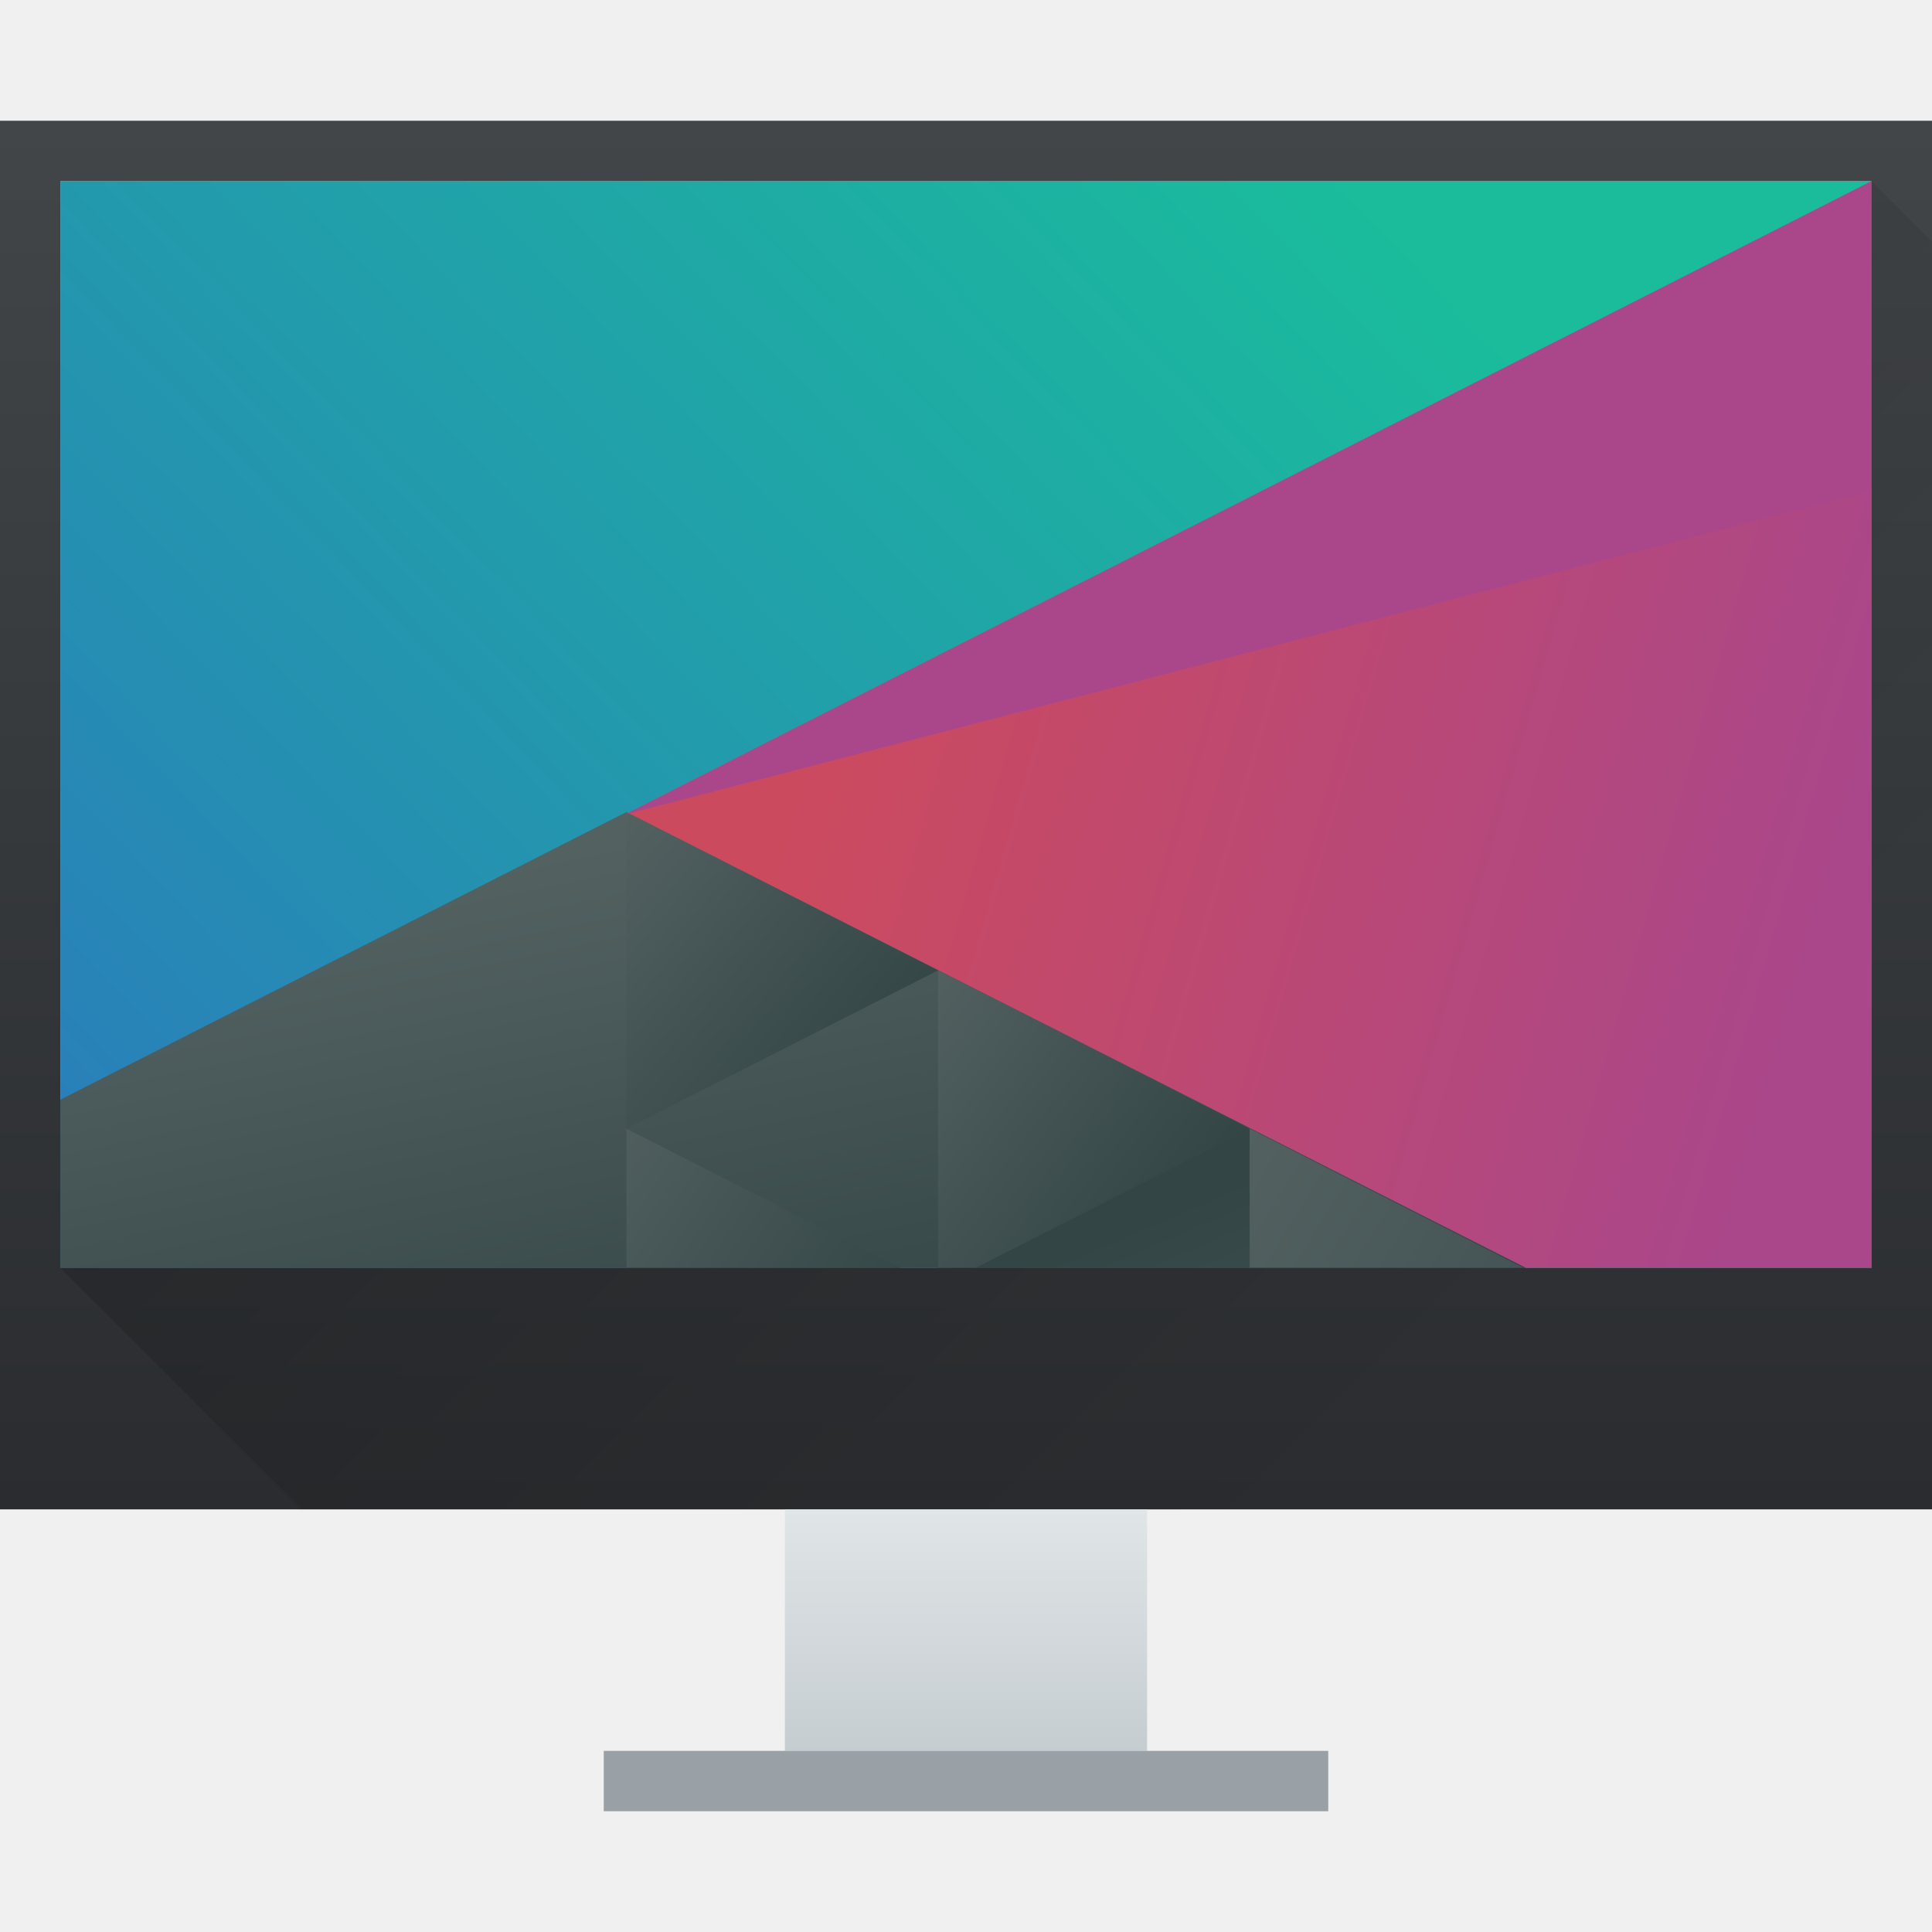
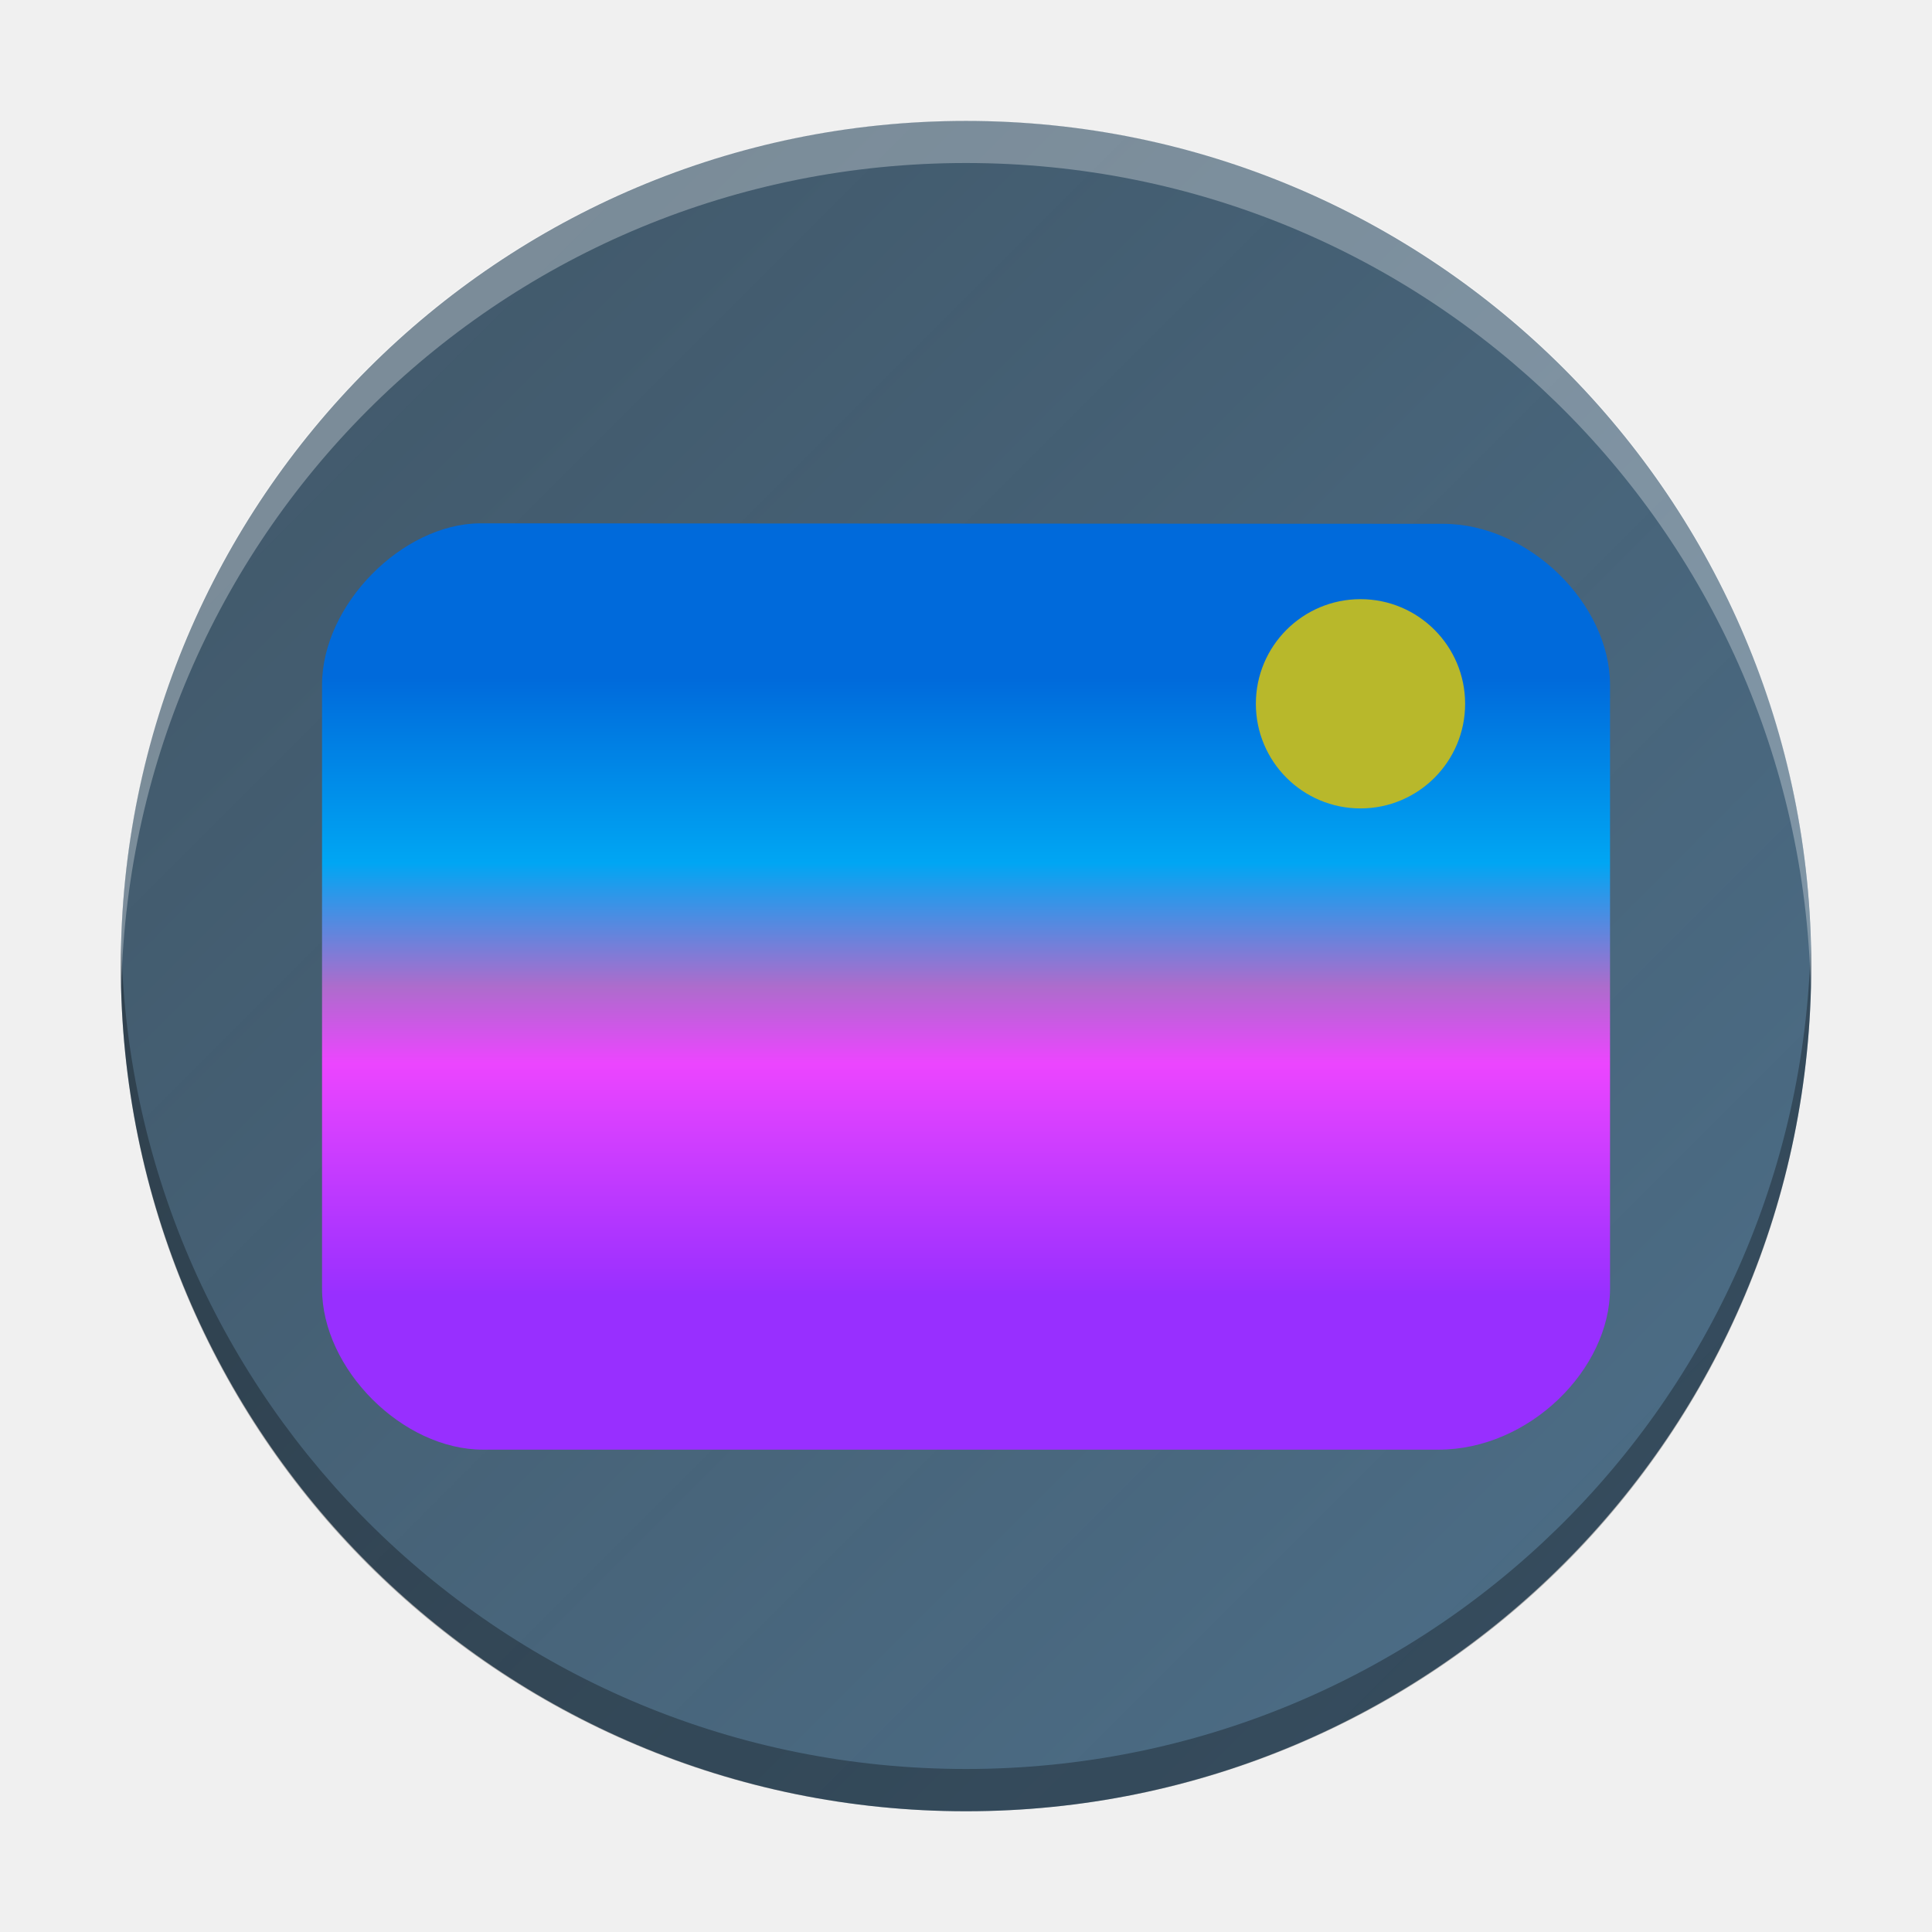
- <svg xmlns="http://www.w3.org/2000/svg" xmlns:xlink="http://www.w3.org/1999/xlink" width="32" height="32" viewBox="0 0 32 32" id="svg4320" version="1.1">
-   <defs id="defs4322">
-     <linearGradient xlink:href="#linearGradient4697" id="linearGradient4703" y1="503.079" x1="418.17" y2="531.458" x2="384.571" gradientUnits="userSpaceOnUse" gradientTransform="matrix(0.6249998,0,0,0.5499998,-239.3571,746.2734)" />
-     <linearGradient id="linearGradient4697">
-       <stop style="stop-color:#1abc9c" id="stop4699" />
-       <stop offset="1" style="stop-color:#2980b9" id="stop4701" />
+ <svg xmlns="http://www.w3.org/2000/svg" xmlns:xlink="http://www.w3.org/1999/xlink" height="32" viewBox="0 0 32 32" width="32" version="1.1" id="svg2091">
+   <defs id="defs2095">
+     <linearGradient id="linearGradient929">
+       <stop style="stop-color:#4d6f89;stop-opacity:1;" offset="0" id="stop925" />
+       <stop style="stop-color:#364e60;stop-opacity:0.941;" offset="1" id="stop927" />
    </linearGradient>
-     <linearGradient xlink:href="#linearGradient4526" id="linearGradient4532" y1="521.633" x1="404.045" y2="528.35" x2="430.736" gradientUnits="userSpaceOnUse" gradientTransform="matrix(0.6249998,0,0,0.5499998,-239.3571,746.2734)" />
-     <linearGradient id="linearGradient4526">
-       <stop style="stop-color:#cc4a5e" id="stop4528" />
-       <stop offset="1" style="stop-color:#aa478a" id="stop4530" />
+     <linearGradient gradientTransform="matrix(0.4499812,0,0,0.4499557,-194.8498,-224.686)" gradientUnits="userSpaceOnUse" x2="426.695" y2="499.921" y1="547.675" id="a-6" x1="389.32">
+       <stop stop-color="#18222a" style="stop-color:#364e60;stop-opacity:1;" id="stop216" offset="0" />
+       <stop stop-color="#566069" offset="1" style="stop-color:#6d7983;stop-opacity:1" id="stop218" />
    </linearGradient>
-     <linearGradient xlink:href="#linearGradient4468" id="linearGradient4474" y1="542.224" x1="398.092" y2="524.9" x2="394.003" gradientUnits="userSpaceOnUse" gradientTransform="matrix(0.6249998,0,0,0.5499998,-239.3571,746.2734)" />
-     <linearGradient id="linearGradient4468">
-       <stop style="stop-color:#334545" id="stop4470" />
-       <stop offset="1" style="stop-color:#536161" id="stop4472" />
+     <linearGradient id="e-1" y1="531.8" y2="519.8" x2="0" gradientUnits="userSpaceOnUse" gradientTransform="matrix(-0.8777721,0,0,-0.8524647,374.4986,464.5647)">
+       <stop stop-color="#006adb" id="stop4249-0" />
+       <stop offset=".3" stop-color="#00a6f3" id="stop4251-6" />
+       <stop offset=".5" stop-color="#ad6ccc" id="stop4253-3" />
+       <stop offset=".625" stop-color="#ec45ff" id="stop4255-2" />
+       <stop offset="1" stop-color="#982fff" id="stop4257-0" />
    </linearGradient>
-     <linearGradient xlink:href="#linearGradient4468" id="linearGradient4500" y1="568.798" x1="431.571" y2="562.798" x2="439.571" gradientUnits="userSpaceOnUse" gradientTransform="matrix(-0.6249997,0,0,0.5499997,285.107,724.2734)" />
-     <linearGradient xlink:href="#linearGradient4468" id="linearGradient4498" y1="581.87" x1="406.537" y2="572.678" x2="423.32" gradientUnits="userSpaceOnUse" gradientTransform="matrix(-0.6249998,0,0,0.5499998,285.107,724.2734)" />
-     <linearGradient xlink:href="#linearGradient4468" id="linearGradient4496" y1="572.334" x1="423.054" y2="566.766" x2="431.225" gradientUnits="userSpaceOnUse" gradientTransform="matrix(-0.6249998,0,0,0.5499998,285.107,724.2734)" />
-     <linearGradient xlink:href="#linearGradient4468" id="linearGradient4492" y1="577.102" x1="431.313" y2="571.445" x2="440.632" gradientUnits="userSpaceOnUse" gradientTransform="matrix(-0.6249998,0,0,0.5499998,285.107,724.2734)" />
-     <linearGradient xlink:href="#linearGradient4468" id="linearGradient4490" y1="577.362" x1="430.567" y2="591.328" x2="423.75" gradientUnits="userSpaceOnUse" gradientTransform="matrix(-0.6249998,0,0,0.5499998,285.107,724.2734)" />
-     <linearGradient xlink:href="#linearGradient4159" id="linearGradient4338" y1="538.798" y2="519.798" x2="0" gradientUnits="userSpaceOnUse" gradientTransform="matrix(1,0,0,1.210527,-387.5715,393.1326)" />
-     <linearGradient id="linearGradient4159">
-       <stop style="stop-color:#2a2c2f" id="stop4161" />
-       <stop offset="1" style="stop-color:#424649" id="stop4163" />
-     </linearGradient>
-     <linearGradient xlink:href="#linearGradient4303" id="linearGradient4346" y1="542.798" y2="538.798" x2="0" gradientUnits="userSpaceOnUse" gradientTransform="translate(-384.5715,506.5642)" />
-     <linearGradient id="linearGradient4303">
-       <stop style="stop-color:#c6cdd1" id="stop4305" />
-       <stop offset="1" style="stop-color:#e0e5e7" id="stop4307" />
-     </linearGradient>
-     <linearGradient xlink:href="#linearGradient4293" id="linearGradient4173" y1="519.798" x1="393.571" y2="536.798" x2="410.571" gradientUnits="userSpaceOnUse" gradientTransform="translate(-384.5714,504.5642)" />
-     <linearGradient id="linearGradient4293">
-       <stop id="stop4295" />
-       <stop offset="1" style="stop-opacity:0" id="stop4297" />
-     </linearGradient>
+     <linearGradient xlink:href="#linearGradient929" id="linearGradient931" x1="-20" y1="20" x2="-2.001" y2="2.002" gradientUnits="userSpaceOnUse" gradientTransform="matrix(1.555556,0,0,1.555556,1.111316,-1.111111)" />
  </defs>
-   <g id="layer1" transform="translate(0,-1020.362)">
-     <path d="m 1,1023.362 0,18 30,0 0,-18 -30,0 z" id="path4589" style="fill:url(#linearGradient4703)" />
-     <path d="m 31,1023.362 -20.646,10.489 14.783,7.511 5.863,0 0,-18 z" id="path4284" style="fill:url(#linearGradient4532);stroke-width:2;stroke-linecap:round" />
-     <path d="m 10.375,1033.812 -9.375,4.764 0,2.787 24.276,0 -14.901,-7.55 z" id="path4284-5-6" style="fill:url(#linearGradient4474);stroke-width:2;stroke-linecap:round" />
-     <path d="m 15.537,1036.435 -5.162,-2.622 0,5.245 z" id="path4284-5-6-2-2" style="fill:url(#linearGradient4500);stroke-width:2;stroke-linecap:round" />
-     <path d="m 20.698,1039.056 0,2.306 4.538,0 -4.538,-2.306 z" id="path4284-5-6-2-0" style="fill:url(#linearGradient4498);stroke-width:2;stroke-linecap:round" />
-     <path d="m 15.537,1036.435 0,4.928 0.625,0 4.537,-2.305 -5.162,-2.623 z" id="path4284-5-6-2-6" style="fill:url(#linearGradient4496);stroke-width:2;stroke-linecap:round" />
-     <path d="m 10.375,1039.057 0,2.305 4.537,0 -4.537,-2.305 z" id="path4284-5-6-2-6-50" style="fill:url(#linearGradient4492);stroke-width:2;stroke-linecap:round" />
-     <path d="m 20.698,1039.056 -4.538,2.306 4.538,0 0,-2.306 z" id="path4284-5-6-2-0-6" style="fill:url(#linearGradient4490);stroke-width:2;stroke-linecap:round" />
-     <path d="m 10.354,1033.852 20.646,-10.49 -1.2e-5,5.124 z" id="path4284-1" style="fill:#aa478a;stroke-width:2;stroke-linecap:round" />
-     <path style="fill:url(#linearGradient4338)" id="rect4319" d="m 0,1022.362 0,23 32,0 0,-23 -32,0 z m 1,1 30,0 0,18 -30,0 0,-18 z" />
-     <rect width="6" x="13" y="1045.362" height="4" style="fill:url(#linearGradient4346)" id="rect4321" />
-     <rect width="12" x="10" y="1049.362" height="1" style="fill:#99a1a7" id="rect4323" />
-     <path style="opacity:0.2;fill:url(#linearGradient4173);fill-rule:evenodd" id="path4165" d="m 1,1041.362 4,4 27,0 0,-21 -1,-1 0,18 z" />
-   </g>
+   <linearGradient id="a" gradientTransform="matrix(0.3906249,0,0,0.3437499,-148.5982,-170.5555)" gradientUnits="userSpaceOnUse" x1="418.17" x2="384.571" y1="503.079" y2="531.458">
+     <stop offset="0" stop-color="#1abc9c" id="stop2025" />
+     <stop offset="1" stop-color="#2980b9" id="stop2027" />
+   </linearGradient>
+   <linearGradient id="b" gradientTransform="matrix(0.3906249,0,0,0.3437499,-148.5982,-170.5555)" gradientUnits="userSpaceOnUse" x1="404.045" x2="430.736" y1="521.633" y2="528.35">
+     <stop offset="0" stop-color="#cc4a5e" id="stop2030" />
+     <stop offset="1" stop-color="#aa478a" id="stop2032" />
+   </linearGradient>
+   <linearGradient id="c" gradientTransform="matrix(0.3906249,0,0,0.3437499,-148.5982,-170.5555)" gradientUnits="userSpaceOnUse" x1="398.092" x2="394.003" xlink:href="#d" y1="542.224" y2="524.9" />
+   <linearGradient id="d">
+     <stop offset="0" stop-color="#334545" id="stop2036" />
+     <stop offset="1" stop-color="#536161" id="stop2038" />
+   </linearGradient>
+   <linearGradient id="e" gradientTransform="matrix(-0.3906248,0,0,0.3437498,179.1919,-184.3055)" gradientUnits="userSpaceOnUse" x1="431.571" x2="439.571" xlink:href="#d" y1="568.798" y2="562.798" />
+   <linearGradient id="f" gradientTransform="matrix(-0.3906249,0,0,0.3437499,179.1919,-184.3055)" gradientUnits="userSpaceOnUse" x1="406.537" x2="423.32" xlink:href="#d" y1="581.87" y2="572.678" />
+   <linearGradient id="g" gradientTransform="matrix(-0.3906249,0,0,0.3437499,179.1919,-184.3055)" gradientUnits="userSpaceOnUse" x1="423.054" x2="431.225" xlink:href="#d" y1="572.334" y2="566.766" />
+   <linearGradient id="h" gradientTransform="matrix(-0.3906249,0,0,0.3437499,179.1919,-184.3055)" gradientUnits="userSpaceOnUse" x1="431.313" x2="440.632" xlink:href="#d" y1="577.102" y2="571.445" />
+   <linearGradient id="i" gradientTransform="matrix(-0.3906249,0,0,0.3437499,179.1919,-184.3055)" gradientUnits="userSpaceOnUse" x1="430.567" x2="423.75" xlink:href="#d" y1="577.362" y2="591.328" />
+   <linearGradient id="j" gradientTransform="matrix(0.6250013,0,0,0.789475,-241.2327,-408.3675)" gradientUnits="userSpaceOnUse" x2="0" y1="538.798" y2="519.798">
+     <stop offset="0" stop-color="#2a2c2f" id="stop2046" />
+     <stop offset="1" stop-color="#424649" id="stop2048" />
+   </linearGradient>
+   <linearGradient id="k" gradientTransform="matrix(0.6666666,0,0,0.5,-256.0477,-252.399)" gradientUnits="userSpaceOnUse" x2="0" y1="542.798" y2="538.798">
+     <stop offset="0" stop-color="#c6cdd1" id="stop2051" />
+     <stop offset="1" stop-color="#e0e5e7" id="stop2053" />
+   </linearGradient>
+   <linearGradient id="l" gradientUnits="userSpaceOnUse" x1="6.786" x2="17.714" y1="3.286" y2="14.214">
+     <stop offset="0" id="stop2056" />
+     <stop offset="1" stop-opacity="0" id="stop2058" />
+   </linearGradient>
+   <rect width="27.999" x="-30" y="2.003" rx="13.999" height="27.997" transform="scale(-1,1)" id="rect223" ry="13.999" style="fill:url(#linearGradient931);fill-opacity:1;stroke-width:1.556" />
+   <path style="display:inline;overflow:visible;opacity:0.3;fill:#000000;fill-opacity:1;stroke-width:1.96;stroke-opacity:0.55" d="m 2.009,15.651 c -0.003,0.117 -0.008,0.233 -0.008,0.35 C 2,23.757 8.244,30 16,30 c 7.756,0 13.999,-6.243 13.999,-13.999 0,-0.117 -0.005,-0.233 -0.008,-0.35 -0.185,7.592 -6.356,13.649 -13.991,13.649 -7.638,0 -13.806,-6.057 -13.991,-13.649" id="path225" />
+   <path d="M 2.009,16.349 C 2.006,16.232 2,16.117 2,15.999 2,8.243 8.244,2 16,2 c 7.756,0 13.999,6.243 13.999,13.999 0,0.117 -0.005,0.233 -0.008,0.35 C 29.806,8.757 23.635,2.7 16,2.7 c -7.638,0 -13.806,6.057 -13.991,13.649" style="display:inline;overflow:visible;opacity:0.3;fill:#ffffff;fill-opacity:1;stroke-width:1.96;stroke-opacity:0.55" id="path229" />
+   <path d="m 26.667,21.344 c 0,1.333 -1.333,2.667 -2.842,2.667 H 8.001 c -1.333,0 -2.667,-1.333 -2.667,-2.667 v -10 c 0,-1.333 1.333,-2.667 2.614,-2.676 l 15.955,0.008 c 1.43,0.001 2.764,1.335 2.764,2.668 z" id="path4270-6" style="fill:url(#e-1);stroke-width:0.865;stroke-linejoin:bevel" />
+   <circle cx="-22.534" cy="-11.657" fill-opacity="1.0" r="1.733" id="circle4274-5" transform="scale(-1)" style="fill:#b8b82b;fill-opacity:1;stroke-width:1.556" />
</svg>
